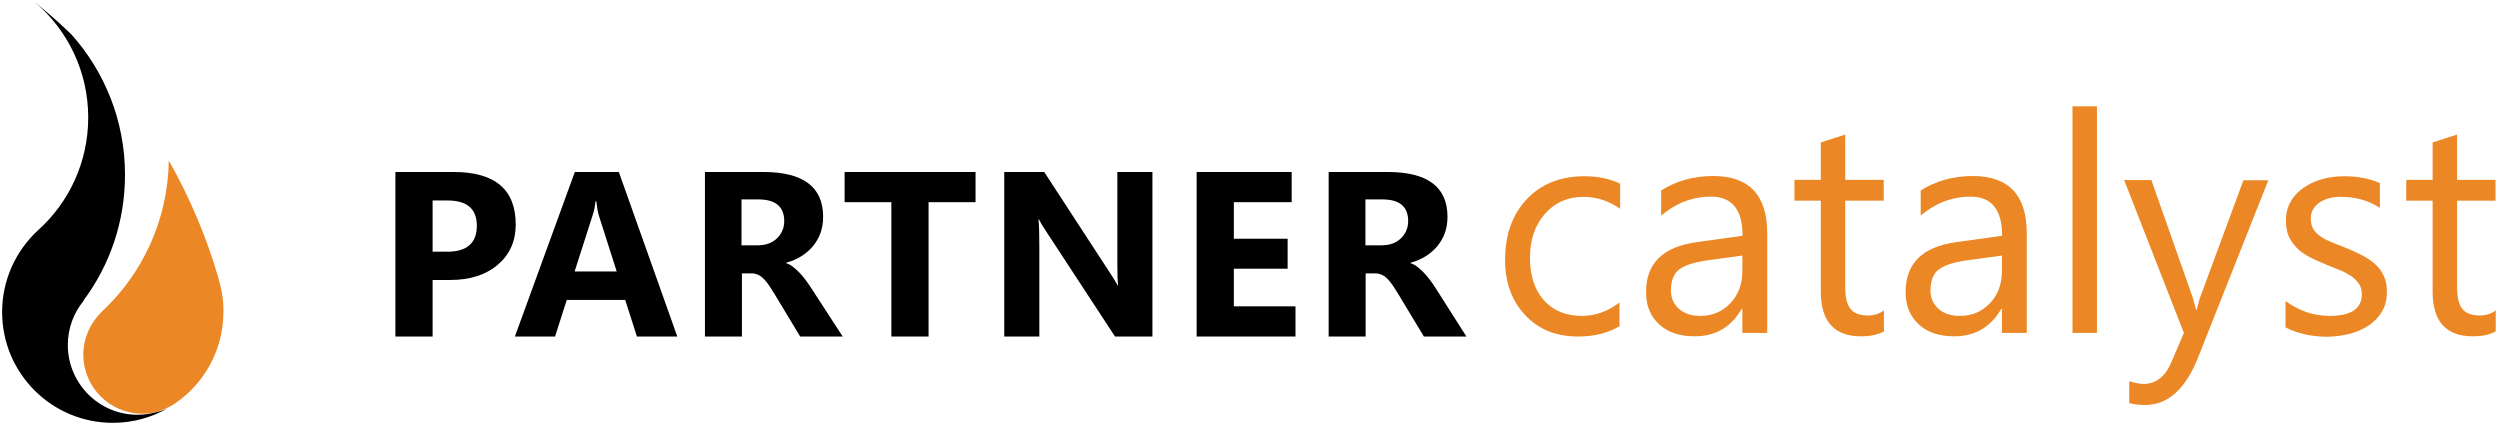
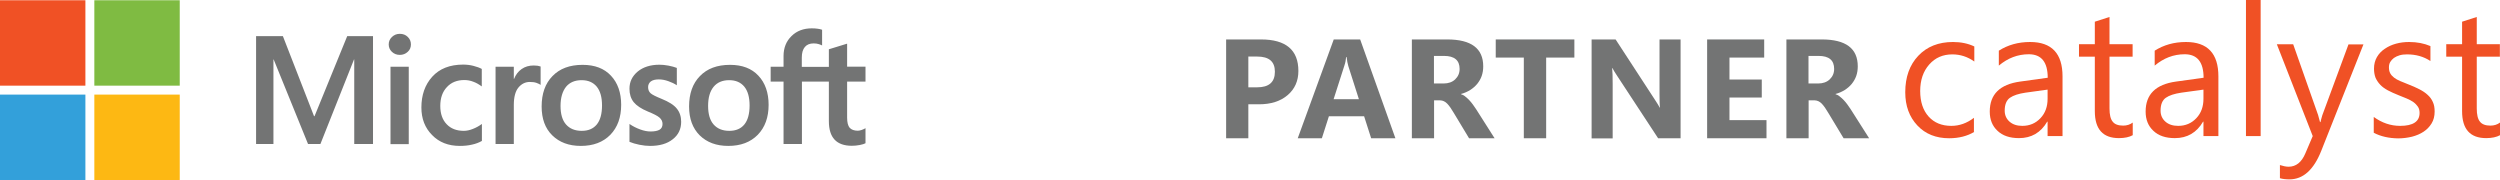
- <svg xmlns="http://www.w3.org/2000/svg" version="1.1" id="Layer_1" x="0px" y="0px" viewBox="0 0 1176 202.4" style="enable-background:new 0 0 1176 202.4;" xml:space="preserve">
+ <svg xmlns="http://www.w3.org/2000/svg" version="1.1" id="Layer_1" x="0px" y="0px" viewBox="0 0 1958.4 140.5" style="enable-background:new 0 0 1958.4 140.5;" xml:space="preserve">
  <style type="text/css">
+ 	.st0{fill:#D26432;}
	.st1{fill:#EC8725;}
+ 	.st2{fill:#F05125;}
+ 	.st3{fill:#737474;}
+ 	.st4{fill:#7FBB42;}
+ 	.st5{fill:#33A0DA;}
+ 	.st6{fill:#FDB813;}
</style>
+   <path class="st2" d="M1546.6,103.3c-5.5,3.3-12.1,5-19.7,5c-10.3,0-18.6-3.3-24.9-10c-6.3-6.7-9.5-15.3-9.5-26  c0-11.9,3.4-21.4,10.2-28.6c6.8-7.2,15.9-10.8,27.2-10.8c6.3,0,11.9,1.2,16.7,3.5v11.8c-5.3-3.8-11.1-5.6-17.2-5.6  c-7.4,0-13.4,2.6-18.1,7.9s-7.1,12.2-7.1,20.8c0,8.4,2.2,15.1,6.6,20c4.4,4.9,10.4,7.3,17.8,7.3c6.3,0,12.2-2.1,17.7-6.3V103.3z" />
+   <path class="st2" d="M1615.5,106.6H1604V95.3h-0.3c-5,8.6-12.4,12.9-22.1,12.9c-7.2,0-12.8-1.9-16.8-5.7c-4.1-3.8-6.1-8.8-6.1-15.1  c0-13.5,7.9-21.3,23.8-23.5l21.6-3c0-12.2-4.9-18.4-14.8-18.4c-8.7,0-16.5,3-23.5,8.9V39.7c7.1-4.5,15.2-6.8,24.5-6.8  c16.9,0,25.4,9,25.4,26.9V106.6z M1604,70.2l-17.4,2.4c-5.3,0.8-9.4,2.1-12.1,4c-2.7,1.9-4.1,5.3-4.1,10.1c0,3.5,1.3,6.4,3.8,8.6  c2.5,2.2,5.8,3.3,10,3.3c5.7,0,10.4-2,14.2-6s5.6-9.1,5.6-15.2V70.2z" />
+   <path class="st2" d="M1670.7,105.9c-2.7,1.5-6.3,2.3-10.8,2.3c-12.6,0-18.9-7-18.9-21.1V44.4h-12.4v-9.8h12.4V17l11.5-3.7v21.3h18.1  v9.8h-18.1V85c0,4.8,0.8,8.3,2.5,10.3c1.6,2.1,4.4,3.1,8.2,3.1c2.9,0,5.4-0.8,7.5-2.4V105.9z" />
+   <path class="st2" d="M1737.6,106.6h-11.5V95.3h-0.3c-5,8.6-12.4,12.9-22.1,12.9c-7.2,0-12.8-1.9-16.8-5.7c-4.1-3.8-6.1-8.8-6.1-15.1  c0-13.5,7.9-21.3,23.8-23.5l21.6-3c0-12.2-4.9-18.4-14.8-18.4c-8.7,0-16.5,3-23.5,8.9V39.7c7.1-4.5,15.2-6.8,24.5-6.8  c16.9,0,25.4,9,25.4,26.9V106.6z M1726.1,70.2l-17.4,2.4c-5.3,0.8-9.4,2.1-12.1,4c-2.7,1.9-4.1,5.3-4.1,10.1c0,3.5,1.3,6.4,3.8,8.6  c2.5,2.2,5.8,3.3,10,3.3c5.7,0,10.4-2,14.2-6s5.6-9.1,5.6-15.2V70.2z" />
+   <path class="st2" d="M1770.9,106.6h-11.5V0h11.5V106.6z" />
+   <path class="st2" d="M1851.5,34.6l-33.1,83.5c-5.9,14.9-14.2,22.4-24.9,22.4c-3,0-5.5-0.3-7.5-0.9v-10.3c2.5,0.8,4.8,1.3,6.8,1.3  c5.8,0,10.2-3.5,13.1-10.4l5.8-13.6l-28.1-71.9h12.8l19.5,55.4c0.2,0.7,0.7,2.5,1.5,5.5h0.4c0.2-1.1,0.7-2.9,1.4-5.3l20.5-55.5  H1851.5z" />
+   <path class="st2" d="M1859.5,104V91.6c6.3,4.6,13.2,7,20.7,7c10.1,0,15.2-3.4,15.2-10.1c0-1.9-0.4-3.6-1.3-4.9  c-0.9-1.3-2-2.5-3.5-3.6c-1.5-1-3.2-2-5.2-2.8c-2-0.8-4.1-1.7-6.4-2.6c-3.2-1.3-6-2.5-8.4-3.8c-2.4-1.3-4.4-2.7-6-4.4  s-2.8-3.5-3.7-5.5c-0.8-2.1-1.2-4.5-1.2-7.2c0-3.4,0.8-6.4,2.3-9s3.6-4.8,6.2-6.5c2.6-1.8,5.5-3.1,8.8-4c3.3-0.9,6.7-1.3,10.2-1.3  c6.2,0,11.8,1.1,16.7,3.2v11.7c-5.3-3.5-11.4-5.2-18.3-5.2c-2.2,0-4.1,0.2-5.8,0.7c-1.7,0.5-3.2,1.2-4.5,2.1c-1.2,0.9-2.2,2-2.9,3.2  c-0.7,1.2-1,2.6-1,4.1c0,1.9,0.3,3.4,1,4.7c0.7,1.3,1.7,2.4,3,3.4c1.3,1,2.9,1.9,4.8,2.7c1.9,0.8,4,1.7,6.4,2.6  c3.2,1.2,6,2.5,8.6,3.8c2.5,1.3,4.7,2.7,6.5,4.4c1.8,1.6,3.2,3.5,4.1,5.6c1,2.1,1.4,4.6,1.4,7.5c0,3.6-0.8,6.7-2.4,9.3  c-1.6,2.6-3.7,4.8-6.3,6.5c-2.6,1.7-5.6,3-9.1,3.9c-3.4,0.8-7,1.3-10.8,1.3C1871.4,108.3,1865,106.9,1859.5,104z" />
+   <path class="st2" d="M1958.4,105.9c-2.7,1.5-6.3,2.3-10.8,2.3c-12.6,0-18.9-7-18.9-21.1V44.4h-12.4v-9.8h12.4V17l11.5-3.7v21.3h18.1  v9.8h-18.1V85c0,4.8,0.8,8.3,2.5,10.3c1.6,2.1,4.4,3.1,8.2,3.1c2.9,0,5.4-0.8,7.5-2.4V105.9z" />
+   <path class="st3" d="M977.9,81.6v26.7h-17.4V30.9h27.3c19.5,0,29.3,8.2,29.3,24.7c0,7.8-2.8,14.1-8.4,18.9  c-5.6,4.8-13.1,7.2-22.4,7.2H977.9z M977.9,44.3v24.1h6.9c9.3,0,13.9-4.1,13.9-12.2c0-8-4.6-11.9-13.9-11.9H977.9z" />
+   <path class="st3" d="M1093.1,108.3h-19l-5.5-17.2H1041l-5.5,17.2h-18.9l28.2-77.4h20.7L1093.1,108.3z M1064.5,77.7l-8.3-26  c-0.6-1.9-1-4.3-1.3-7h-0.4c-0.2,2.3-0.6,4.5-1.4,6.8l-8.4,26.2H1064.5z" />
+   <path class="st3" d="M1170.8,108.3h-20l-12-19.9c-0.9-1.5-1.8-2.9-2.6-4.1c-0.8-1.2-1.7-2.2-2.5-3.1c-0.8-0.8-1.7-1.5-2.6-1.9  c-0.9-0.4-1.9-0.7-3-0.7h-4.7v29.7h-17.4V30.9h27.7c18.8,0,28.2,7,28.2,21.1c0,2.7-0.4,5.2-1.2,7.5c-0.8,2.3-2,4.3-3.5,6.2  c-1.5,1.8-3.3,3.4-5.5,4.8c-2.1,1.3-4.5,2.4-7.2,3.1v0.2c1.2,0.4,2.3,0.9,3.3,1.8c1.1,0.8,2.1,1.8,3.1,2.8c1,1.1,2,2.2,2.9,3.5  c0.9,1.2,1.8,2.5,2.5,3.6L1170.8,108.3z M1123.3,43.9v21.5h7.6c3.7,0,6.8-1.1,9-3.2c2.3-2.2,3.5-4.9,3.5-8.2  c0-6.8-4.1-10.2-12.2-10.2H1123.3z" />
+   <path class="st3" d="M1233.3,45.1h-22.1v63.2h-17.5V45.1h-22V30.9h61.6V45.1z" />
+   <path class="st3" d="M1316.5,108.3h-17.6L1267,59.7c-1.9-2.8-3.2-5-3.9-6.4h-0.2c0.3,2.7,0.4,6.9,0.4,12.5v42.6h-16.5V30.9h18.8  l30.7,47.1c1.4,2.1,2.7,4.2,3.9,6.3h0.2c-0.3-1.8-0.4-5.3-0.4-10.6V30.9h16.5V108.3z" />
+   <path class="st3" d="M1383.7,108.3h-46.4V30.9h44.7v14.2h-27.2v17.2h25.3v14.1h-25.3v17.7h29V108.3z" />
+   <path class="st3" d="M1464.2,108.3h-20l-12-19.9c-0.9-1.5-1.8-2.9-2.6-4.1c-0.8-1.2-1.7-2.2-2.5-3.1c-0.8-0.8-1.7-1.5-2.6-1.9  c-0.9-0.4-1.9-0.7-3-0.7h-4.7v29.7h-17.4V30.9h27.7c18.8,0,28.2,7,28.2,21.1c0,2.7-0.4,5.2-1.2,7.5c-0.8,2.3-2,4.3-3.5,6.2  c-1.5,1.8-3.3,3.4-5.5,4.8c-2.1,1.3-4.5,2.4-7.2,3.1v0.2c1.2,0.4,2.3,0.9,3.3,1.8c1.1,0.8,2.1,1.8,3.1,2.8c1,1.1,2,2.2,2.9,3.5  c0.9,1.2,1.8,2.5,2.5,3.6L1464.2,108.3z M1416.7,43.9v21.5h7.6c3.7,0,6.8-1.1,9-3.2c2.3-2.2,3.5-4.9,3.5-8.2c0-6.8-4-10.2-12.2-10.2  H1416.7z" />
+   <path class="st3" d="M292.2,28.3v84.5h-14.7V46.6h-0.2L251,112.8h-9.7l-26.9-66.2h-0.2v66.2h-13.6V28.3h21L246,91h0.4L272,28.3  H292.2z M304.5,34.8c0-2.4,0.9-4.3,2.6-5.9s3.7-2.4,6.1-2.4c2.5,0,4.6,0.8,6.2,2.4c1.7,1.6,2.5,3.6,2.5,5.9c0,2.3-0.8,4.3-2.5,5.8  c-1.7,1.6-3.8,2.4-6.2,2.4s-4.5-0.8-6.2-2.4C305.3,39,304.5,37,304.5,34.8z M320.2,52.3v60.6h-14.3V52.3H320.2z M363.4,102.5  c2.1,0,4.5-0.5,7-1.5c2.6-1,4.9-2.3,7.1-3.9v13.3c-2.3,1.3-4.9,2.3-7.8,2.9c-2.9,0.7-6.1,1-9.5,1c-8.9,0-16.2-2.8-21.7-8.5  c-5.6-5.6-8.4-12.8-8.4-21.6c0-9.7,2.8-17.8,8.5-24.1c5.7-6.3,13.8-9.5,24.2-9.5c2.7,0,5.4,0.3,8.1,1c2.7,0.7,4.9,1.5,6.5,2.4v13.7  c-2.2-1.6-4.4-2.9-6.7-3.7c-2.3-0.9-4.6-1.3-7-1.3c-5.6,0-10.2,1.8-13.6,5.5c-3.5,3.7-5.2,8.6-5.2,14.8c0,6.1,1.7,10.9,5,14.3  C353.2,100.8,357.7,102.5,363.4,102.5z M418.1,51.3c1.1,0,2.2,0.1,3.1,0.2c0.9,0.2,1.7,0.4,2.3,0.6v14.4c-0.7-0.5-1.8-1.1-3.3-1.6  c-1.4-0.5-3.2-0.7-5.2-0.7c-3.5,0-6.5,1.5-8.9,4.4c-2.4,2.9-3.6,7.5-3.6,13.6v30.6h-14.3V52.3h14.3v9.5h0.2c1.3-3.3,3.3-5.9,5.9-7.7  C411.3,52.2,414.4,51.3,418.1,51.3z M424.3,83.4c0-10,2.8-18,8.5-23.8c5.7-5.9,13.5-8.8,23.6-8.8c9.5,0,16.9,2.8,22.2,8.5  c5.3,5.6,8,13.3,8,22.8c0,9.8-2.8,17.6-8.5,23.5c-5.7,5.8-13.4,8.7-23.1,8.7c-9.4,0-16.8-2.8-22.4-8.3  C427,100.5,424.3,93,424.3,83.4z M439.1,83c0,6.3,1.4,11.2,4.3,14.5c2.9,3.3,7,5,12.3,5c5.2,0,9.1-1.7,11.8-5  c2.7-3.3,4.1-8.3,4.1-14.9c0-6.5-1.4-11.4-4.2-14.8c-2.8-3.3-6.7-5-11.8-5c-5.2,0-9.3,1.7-12.2,5.2C440.6,71.6,439.1,76.5,439.1,83z   M507.7,68.2c0,2,0.6,3.6,1.9,4.8c1.3,1.2,4.2,2.6,8.6,4.4c5.7,2.3,9.7,4.8,12,7.7c2.3,2.8,3.4,6.3,3.4,10.3  c0,5.7-2.2,10.3-6.6,13.7c-4.4,3.5-10.3,5.2-17.8,5.2c-2.5,0-5.3-0.3-8.3-0.9c-3-0.6-5.6-1.4-7.8-2.3v-14c2.6,1.8,5.4,3.2,8.4,4.3  c3,1.1,5.7,1.6,8.1,1.6c3.2,0,5.6-0.5,7.1-1.4c1.5-0.9,2.3-2.4,2.3-4.5c0-2-0.8-3.6-2.4-5s-4.6-2.9-9-4.7c-5.3-2.2-9-4.7-11.2-7.4  c-2.2-2.8-3.3-6.2-3.3-10.5c0-5.5,2.2-9.9,6.5-13.5c4.3-3.5,10-5.3,16.9-5.3c2.1,0,4.5,0.2,7.1,0.7c2.6,0.5,4.8,1.1,6.6,1.8v13.6  c-1.9-1.3-4.1-2.3-6.6-3.2c-2.5-0.9-5-1.4-7.5-1.4c-2.7,0-4.8,0.5-6.3,1.6C508.5,64.9,507.7,66.3,507.7,68.2z M539.8,83.4  c0-10,2.8-18,8.5-23.8c5.7-5.9,13.5-8.8,23.6-8.8c9.5,0,16.9,2.8,22.2,8.5c5.3,5.6,8,13.3,8,22.8c0,9.8-2.8,17.6-8.5,23.5  c-5.7,5.8-13.4,8.7-23.1,8.7c-9.4,0-16.8-2.8-22.4-8.3C542.6,100.5,539.8,93,539.8,83.4z M554.7,83c0,6.3,1.4,11.2,4.3,14.5  c2.9,3.3,7,5,12.3,5c5.2,0,9.1-1.7,11.8-5c2.7-3.3,4.1-8.3,4.1-14.9c0-6.5-1.4-11.4-4.2-14.8c-2.8-3.3-6.7-5-11.8-5  c-5.2,0-9.3,1.7-12.2,5.2C556.1,71.6,554.7,76.5,554.7,83z M649.4,63.9h-21.2v48.9h-14.4V63.9h-10.1V52.3h10.1v-8.4  c0-6.4,2.1-11.6,6.2-15.6c4.1-4.1,9.5-6.1,15.9-6.1c1.7,0,3.3,0.1,4.6,0.3c1.3,0.2,2.5,0.4,3.5,0.8v12.3c-0.5-0.3-1.3-0.6-2.5-1  c-1.2-0.4-2.5-0.6-4.1-0.6c-3,0-5.3,0.9-6.9,2.8s-2.4,4.6-2.4,8.3v7.3h21.2V38.6l14.3-4.4v18h14.4v11.7h-14.4v28.3  c0,3.7,0.7,6.4,2,7.9c1.4,1.5,3.5,2.3,6.4,2.3c0.8,0,1.8-0.2,3-0.6c1.2-0.4,2.2-0.9,3-1.4v11.8c-0.9,0.5-2.4,1-4.5,1.4  s-4.2,0.6-6.2,0.6c-6,0-10.5-1.6-13.5-4.8c-3-3.2-4.5-8-4.5-14.5V63.9z" />
  <g>
-     <g>
-       <path class="st1" d="M102.9,131.7l0.1,0C97.4,112,89.4,93.2,79.4,75.5C79,103.7,66.9,129,47.7,146.8l0,0c-5.2,5.1-8.5,12.2-8.5,20    c0,15.4,12.5,27.8,27.8,27.8c2.1,0,4.2-0.2,6.1-0.7c3.1-0.8,6-2.1,8.6-3.7c14.1-9.3,23.4-25.3,23.4-43.5    C105.2,141.6,104.4,136.5,102.9,131.7z" />
-       <path d="M31.9,162.3c0-7.9,2.8-15.2,7.5-20.9l-0.1-0.1c12.3-16.5,19.5-36.9,19.5-59.1c0-25.4-9.6-48.6-25.3-66.1    C28.1,10.9,22.3,5.8,16.4,1c15.4,13.1,25.1,32.6,25.1,54.3c0,21-9.1,40-23.6,53l0,0C7.5,117.9,1,131.6,1,146.8    c0,28.8,23.3,52.1,52.1,52.1c9.6,0,18.5-2.6,26.2-7.1c-1.9,1-4,1.7-6.2,2.2c-2.7,0.7-5.5,1.1-8.5,1.1    C46.6,195.1,31.9,180.4,31.9,162.3z" />
-     </g>
-     <g>
-       <path class="st1" d="M762.1,153.3c-5.5,3.3-12.1,5-19.7,5c-10.3,0-18.6-3.3-24.9-10c-6.3-6.7-9.5-15.3-9.5-26    c0-11.9,3.4-21.4,10.2-28.6c6.8-7.2,15.9-10.8,27.2-10.8c6.3,0,11.9,1.2,16.7,3.5v11.8c-5.3-3.7-11.1-5.6-17.2-5.6    c-7.4,0-13.4,2.6-18.1,7.9s-7.1,12.2-7.1,20.8c0,8.4,2.2,15.1,6.6,20c4.4,4.9,10.4,7.3,17.8,7.3c6.3,0,12.2-2.1,17.7-6.3V153.3z" />
-       <path class="st1" d="M831.1,156.6h-11.5v-11.3h-0.3c-5,8.6-12.4,12.9-22.1,12.9c-7.2,0-12.8-1.9-16.8-5.7    c-4.1-3.8-6.1-8.8-6.1-15.1c0-13.5,7.9-21.3,23.8-23.5l21.6-3c0-12.2-4.9-18.4-14.8-18.4c-8.7,0-16.5,3-23.5,8.9V89.6    c7.1-4.5,15.2-6.8,24.5-6.8c16.9,0,25.4,9,25.4,26.9V156.6z M819.6,120.2l-17.4,2.4c-5.3,0.8-9.4,2.1-12.1,4    c-2.7,1.9-4.1,5.3-4.1,10.1c0,3.5,1.3,6.4,3.8,8.6c2.5,2.2,5.8,3.3,10,3.3c5.7,0,10.4-2,14.2-6s5.6-9.1,5.6-15.2V120.2z" />
-       <path class="st1" d="M886.2,155.9c-2.7,1.5-6.3,2.3-10.8,2.3c-12.6,0-18.9-7-18.9-21.1V94.4h-12.4v-9.8h12.4V67l11.5-3.7v21.3    h18.1v9.8h-18.1V135c0,4.8,0.8,8.3,2.5,10.3c1.6,2.1,4.4,3.1,8.2,3.1c2.9,0,5.4-0.8,7.5-2.4V155.9z" />
-       <path class="st1" d="M953.2,156.6h-11.5v-11.3h-0.3c-5,8.6-12.4,12.9-22.1,12.9c-7.2,0-12.8-1.9-16.8-5.7    c-4.1-3.8-6.1-8.8-6.1-15.1c0-13.5,7.9-21.3,23.8-23.5l21.6-3c0-12.2-4.9-18.4-14.8-18.4c-8.7,0-16.5,3-23.5,8.9V89.6    c7.1-4.5,15.2-6.8,24.5-6.8c16.9,0,25.4,9,25.4,26.9V156.6z M941.7,120.2l-17.4,2.4c-5.3,0.8-9.4,2.1-12.1,4    c-2.7,1.9-4.1,5.3-4.1,10.1c0,3.5,1.3,6.4,3.8,8.6c2.5,2.2,5.8,3.3,10,3.3c5.7,0,10.4-2,14.2-6s5.6-9.1,5.6-15.2V120.2z" />
-       <path class="st1" d="M986.4,156.6h-11.5V50h11.5V156.6z" />
-       <path class="st1" d="M1067.1,84.6l-33.1,83.5c-5.9,14.9-14.2,22.4-24.9,22.4c-3,0-5.5-0.3-7.5-0.9v-10.3c2.5,0.8,4.8,1.3,6.8,1.3    c5.8,0,10.2-3.5,13.1-10.4l5.8-13.6l-28.1-71.9h12.8l19.5,55.4c0.2,0.7,0.7,2.5,1.5,5.5h0.4c0.2-1.1,0.7-2.9,1.4-5.3l20.5-55.5    H1067.1z" />
-       <path class="st1" d="M1075.1,154v-12.4c6.3,4.6,13.2,7,20.7,7c10.1,0,15.2-3.4,15.2-10.1c0-1.9-0.4-3.6-1.3-4.9    c-0.9-1.3-2-2.5-3.5-3.6c-1.5-1-3.2-2-5.2-2.8c-2-0.8-4.1-1.7-6.4-2.6c-3.2-1.3-6-2.5-8.4-3.8c-2.4-1.3-4.4-2.7-6-4.4    s-2.8-3.5-3.7-5.5c-0.8-2.1-1.2-4.5-1.2-7.2c0-3.4,0.8-6.4,2.3-9s3.6-4.8,6.2-6.5c2.6-1.8,5.5-3.1,8.8-4c3.3-0.9,6.7-1.3,10.2-1.3    c6.2,0,11.8,1.1,16.7,3.2v11.7c-5.3-3.5-11.4-5.2-18.3-5.2c-2.2,0-4.1,0.2-5.8,0.7c-1.7,0.5-3.2,1.2-4.5,2.1    c-1.2,0.9-2.2,2-2.9,3.2c-0.7,1.2-1,2.6-1,4.1c0,1.9,0.3,3.4,1,4.7c0.7,1.3,1.7,2.4,3,3.4c1.3,1,2.9,1.9,4.8,2.7    c1.9,0.8,4,1.7,6.4,2.6c3.2,1.2,6,2.5,8.6,3.8c2.5,1.3,4.7,2.7,6.5,4.4c1.8,1.6,3.2,3.5,4.1,5.6c1,2.1,1.4,4.6,1.4,7.5    c0,3.6-0.8,6.7-2.4,9.3c-1.6,2.6-3.7,4.8-6.3,6.5c-2.6,1.7-5.6,3-9.1,3.9c-3.4,0.8-7,1.3-10.8,1.3    C1087,158.3,1080.5,156.8,1075.1,154z" />
-       <path class="st1" d="M1174,155.9c-2.7,1.5-6.3,2.3-10.8,2.3c-12.6,0-18.9-7-18.9-21.1V94.4h-12.4v-9.8h12.4V67l11.5-3.7v21.3h18.1    v9.8h-18.1V135c0,4.8,0.8,8.3,2.5,10.3c1.6,2.1,4.4,3.1,8.2,3.1c2.9,0,5.4-0.8,7.5-2.4V155.9z" />
-     </g>
-     <g>
-       <path d="M203.5,131.6v26.7H186V80.9h27.3c19.5,0,29.3,8.2,29.3,24.7c0,7.8-2.8,14.1-8.4,18.9c-5.6,4.8-13.1,7.2-22.4,7.2H203.5z     M203.5,94.3v24.1h6.9c9.3,0,13.9-4.1,13.9-12.2c0-8-4.6-11.9-13.9-11.9H203.5z" />
-       <path d="M318.6,158.3h-19l-5.5-17.2h-27.5l-5.5,17.2h-18.9l28.2-77.4h20.7L318.6,158.3z M290.1,127.7l-8.3-26    c-0.6-1.9-1-4.3-1.3-7h-0.4c-0.2,2.3-0.6,4.5-1.4,6.8l-8.4,26.2H290.1z" />
-       <path d="M396.4,158.3h-20l-12-19.9c-0.9-1.5-1.8-2.9-2.6-4.1c-0.8-1.2-1.7-2.2-2.5-3.1c-0.8-0.8-1.7-1.5-2.6-1.9    c-0.9-0.4-1.9-0.7-3-0.7h-4.7v29.7h-17.4V80.9H359c18.8,0,28.2,7,28.2,21.1c0,2.7-0.4,5.2-1.2,7.5c-0.8,2.3-2,4.3-3.5,6.2    c-1.5,1.8-3.3,3.4-5.5,4.8c-2.1,1.3-4.5,2.4-7.2,3.1v0.2c1.2,0.4,2.3,0.9,3.3,1.8c1.1,0.8,2.1,1.8,3.1,2.8c1,1.1,2,2.2,2.9,3.5    c0.9,1.2,1.8,2.5,2.5,3.6L396.4,158.3z M348.8,93.9v21.5h7.6c3.7,0,6.8-1.1,9-3.2c2.3-2.2,3.5-4.9,3.5-8.2    c0-6.8-4.1-10.2-12.2-10.2H348.8z" />
-       <path d="M458.9,95.1h-22.1v63.2h-17.5V95.1h-22V80.9h61.6V95.1z" />
-       <path d="M542.1,158.3h-17.6l-31.9-48.7c-1.9-2.8-3.2-5-3.9-6.4h-0.2c0.3,2.7,0.4,6.9,0.4,12.5v42.6h-16.5V80.9h18.8l30.7,47.1    c1.4,2.1,2.7,4.2,3.9,6.3h0.2c-0.3-1.8-0.4-5.3-0.4-10.6V80.9h16.5V158.3z" />
-       <path d="M609.3,158.3h-46.4V80.9h44.7v14.2h-27.2v17.2h25.3v14.1h-25.3v17.7h29V158.3z" />
-       <path d="M689.8,158.3h-20l-12-19.9c-0.9-1.5-1.8-2.9-2.6-4.1c-0.8-1.2-1.7-2.2-2.5-3.1c-0.8-0.8-1.7-1.5-2.6-1.9    c-0.9-0.4-1.9-0.7-3-0.7h-4.7v29.7h-17.4V80.9h27.7c18.8,0,28.2,7,28.2,21.1c0,2.7-0.4,5.2-1.2,7.5c-0.8,2.3-2,4.3-3.5,6.2    c-1.5,1.8-3.3,3.4-5.5,4.8c-2.1,1.3-4.5,2.4-7.2,3.1v0.2c1.2,0.4,2.3,0.9,3.3,1.8c1.1,0.8,2.1,1.8,3.1,2.8c1,1.1,2,2.2,2.9,3.5    c0.9,1.2,1.8,2.5,2.5,3.6L689.8,158.3z M642.3,93.9v21.5h7.6c3.7,0,6.8-1.1,9-3.2c2.3-2.2,3.5-4.9,3.5-8.2c0-6.8-4-10.2-12.2-10.2    H642.3z" />
-     </g>
+     <rect y="0.2" class="st2" width="66.9" height="66.9" />
+     <rect x="73.9" y="0.2" class="st4" width="66.9" height="66.9" />
+     <rect y="74.1" class="st5" width="66.9" height="66.9" />
+     <rect x="73.9" y="74.1" class="st6" width="66.9" height="66.9" />
  </g>
</svg>
